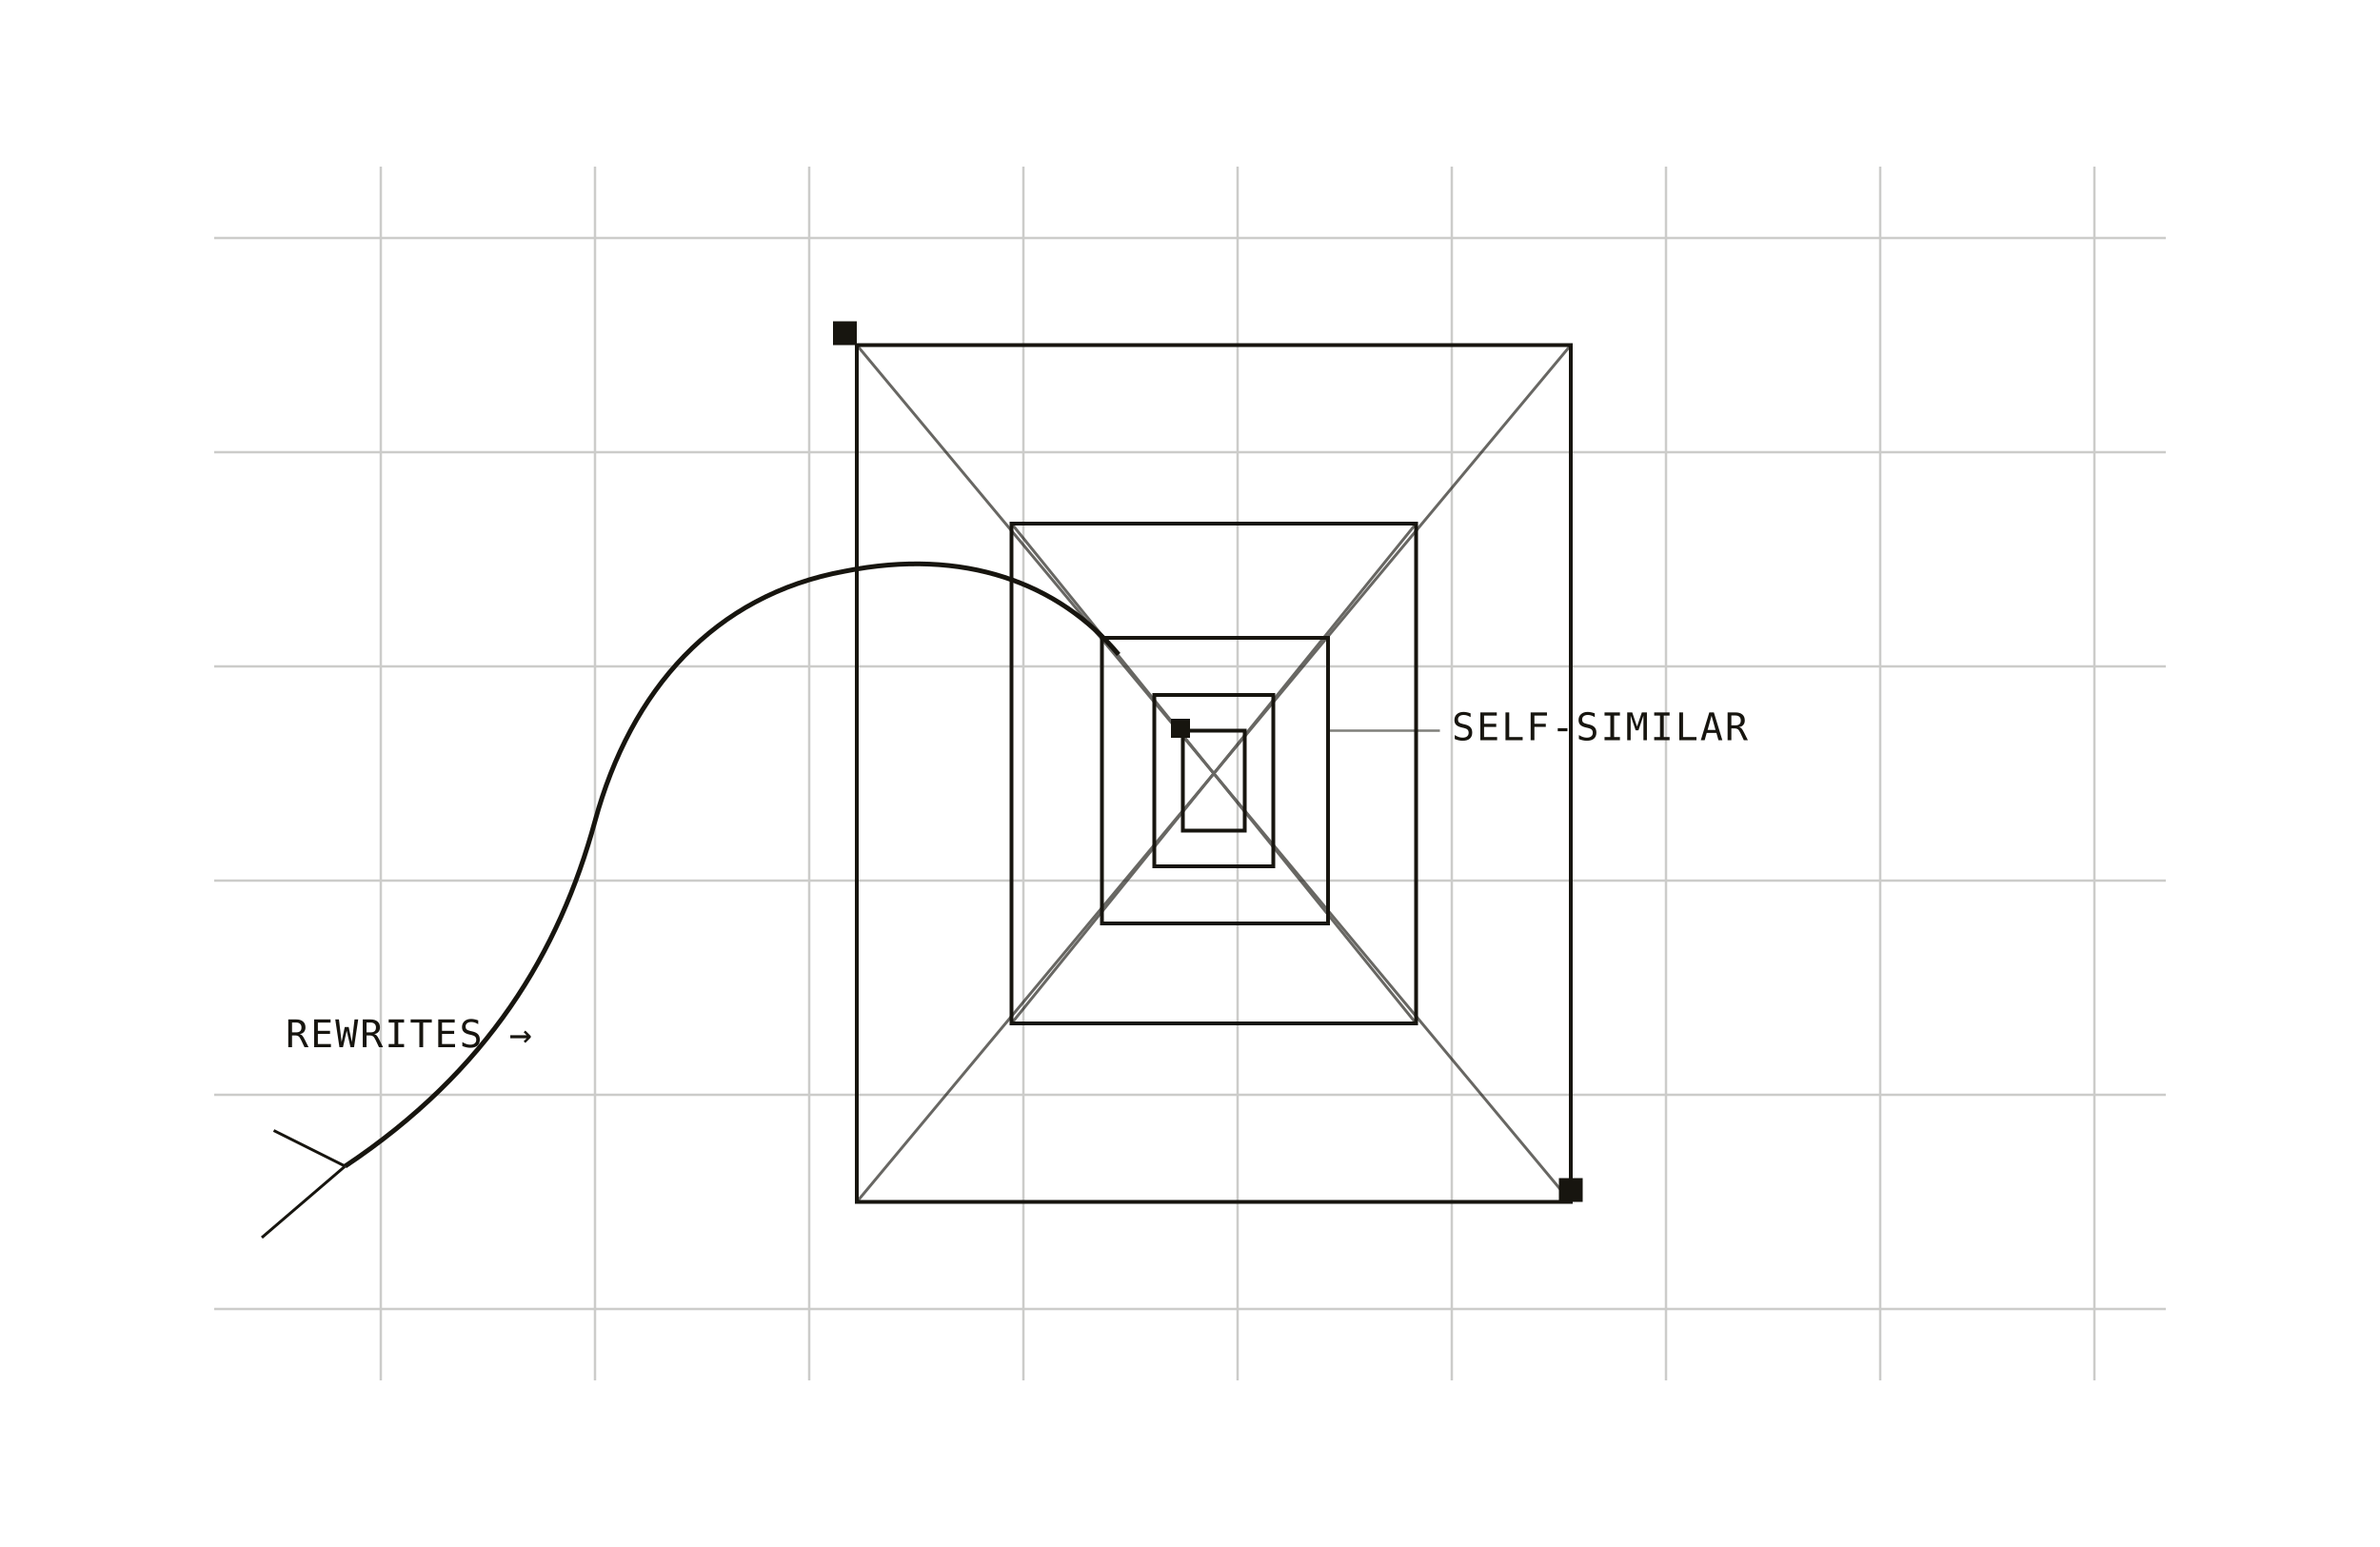
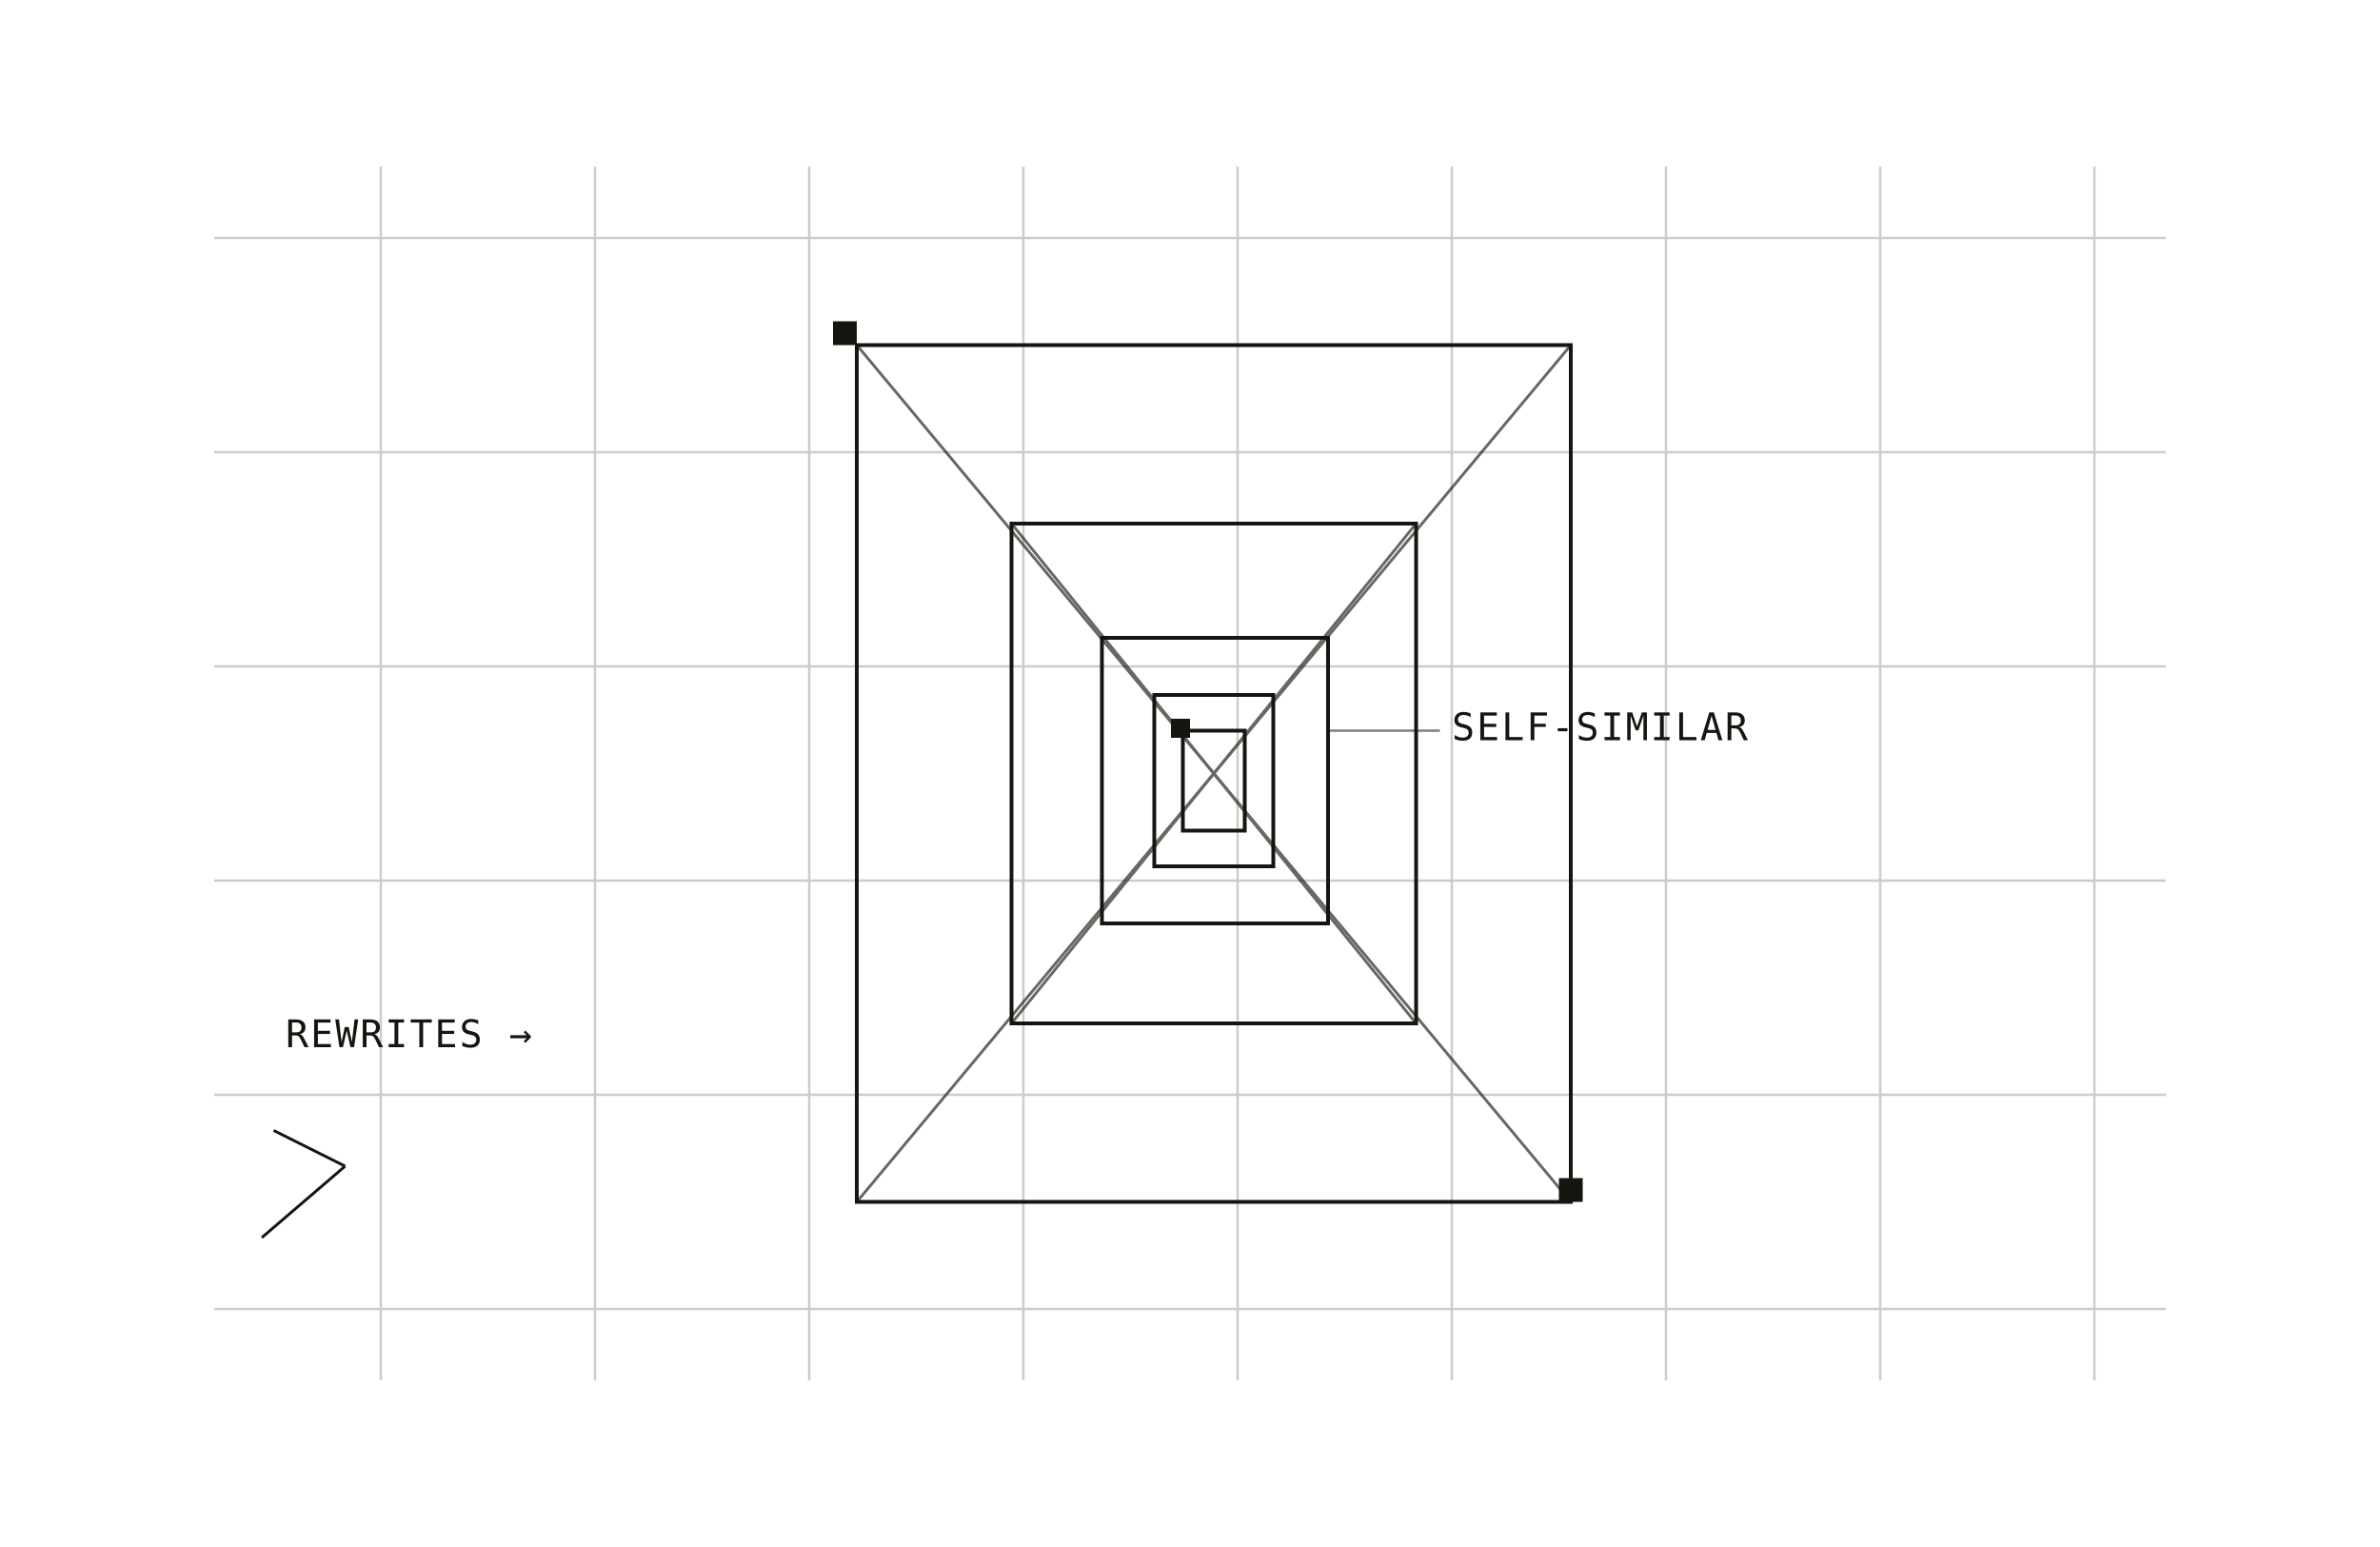
<svg xmlns="http://www.w3.org/2000/svg" viewBox="0 0 1000 650" fill="none">
  <g stroke="#17150f" stroke-width="1" opacity=".22">
    <path d="M90 100H910M90 190H910M90 280H910M90 370H910M90 460H910M90 550H910" />
    <path d="M160 70V580M250 70V580M340 70V580M430 70V580M520 70V580M610 70V580M700 70V580M790 70V580M880 70V580" />
  </g>
  <g stroke="#17150f" stroke-width="1.6">
    <rect x="360" y="145" width="300" height="360" />
    <rect x="425" y="220" width="170" height="210" />
    <rect x="463" y="268" width="95" height="120" />
    <rect x="485" y="292" width="50" height="72" />
    <rect x="497" y="307" width="26" height="42" />
  </g>
  <g stroke="#17150f" stroke-width="1.2" opacity=".65">
    <path d="M360 145L660 505" />
    <path d="M660 145L360 505" />
    <path d="M425 220L595 430" />
    <path d="M595 220L425 430" />
  </g>
-   <path d="M145 490            C205 450 235 400 250 345            C265 290 300 250 355 240            C405 230 445 245 470 275" stroke="#17150f" stroke-width="2" />
+   <path d="M145 490            C205 450 235 400 250 345            C265 290 300 250 355 240            C405 230 445 245 470 275" stroke="#17150f" stroke-width="2" stroke-dasharray="800" stroke-dashoffset="800">
+     <animate class="draw-anim" attributeName="stroke-dashoffset" from="800" to="0" dur="0.7s" begin="indefinite" fill="freeze" />
+   </path>
  <g fill="#17150f">
    <rect x="350" y="135" width="10" height="10" />
    <rect x="655" y="495" width="10" height="10" />
    <rect x="492" y="302" width="8" height="8" />
  </g>
  <path d="M145 490L110 520M145 490L115 475" stroke="#17150f" stroke-width="1.2" />
  <g stroke="#17150f" stroke-width="1">
    <path d="M558 307H605" opacity=".55" />
  </g>
  <g fill="#17150f" font-family="monospace" font-size="16" letter-spacing=".05em">
    <text x="610" y="311">SELF-SIMILAR</text>
    <text x="120" y="440">REWRITES →</text>
  </g>
</svg>
